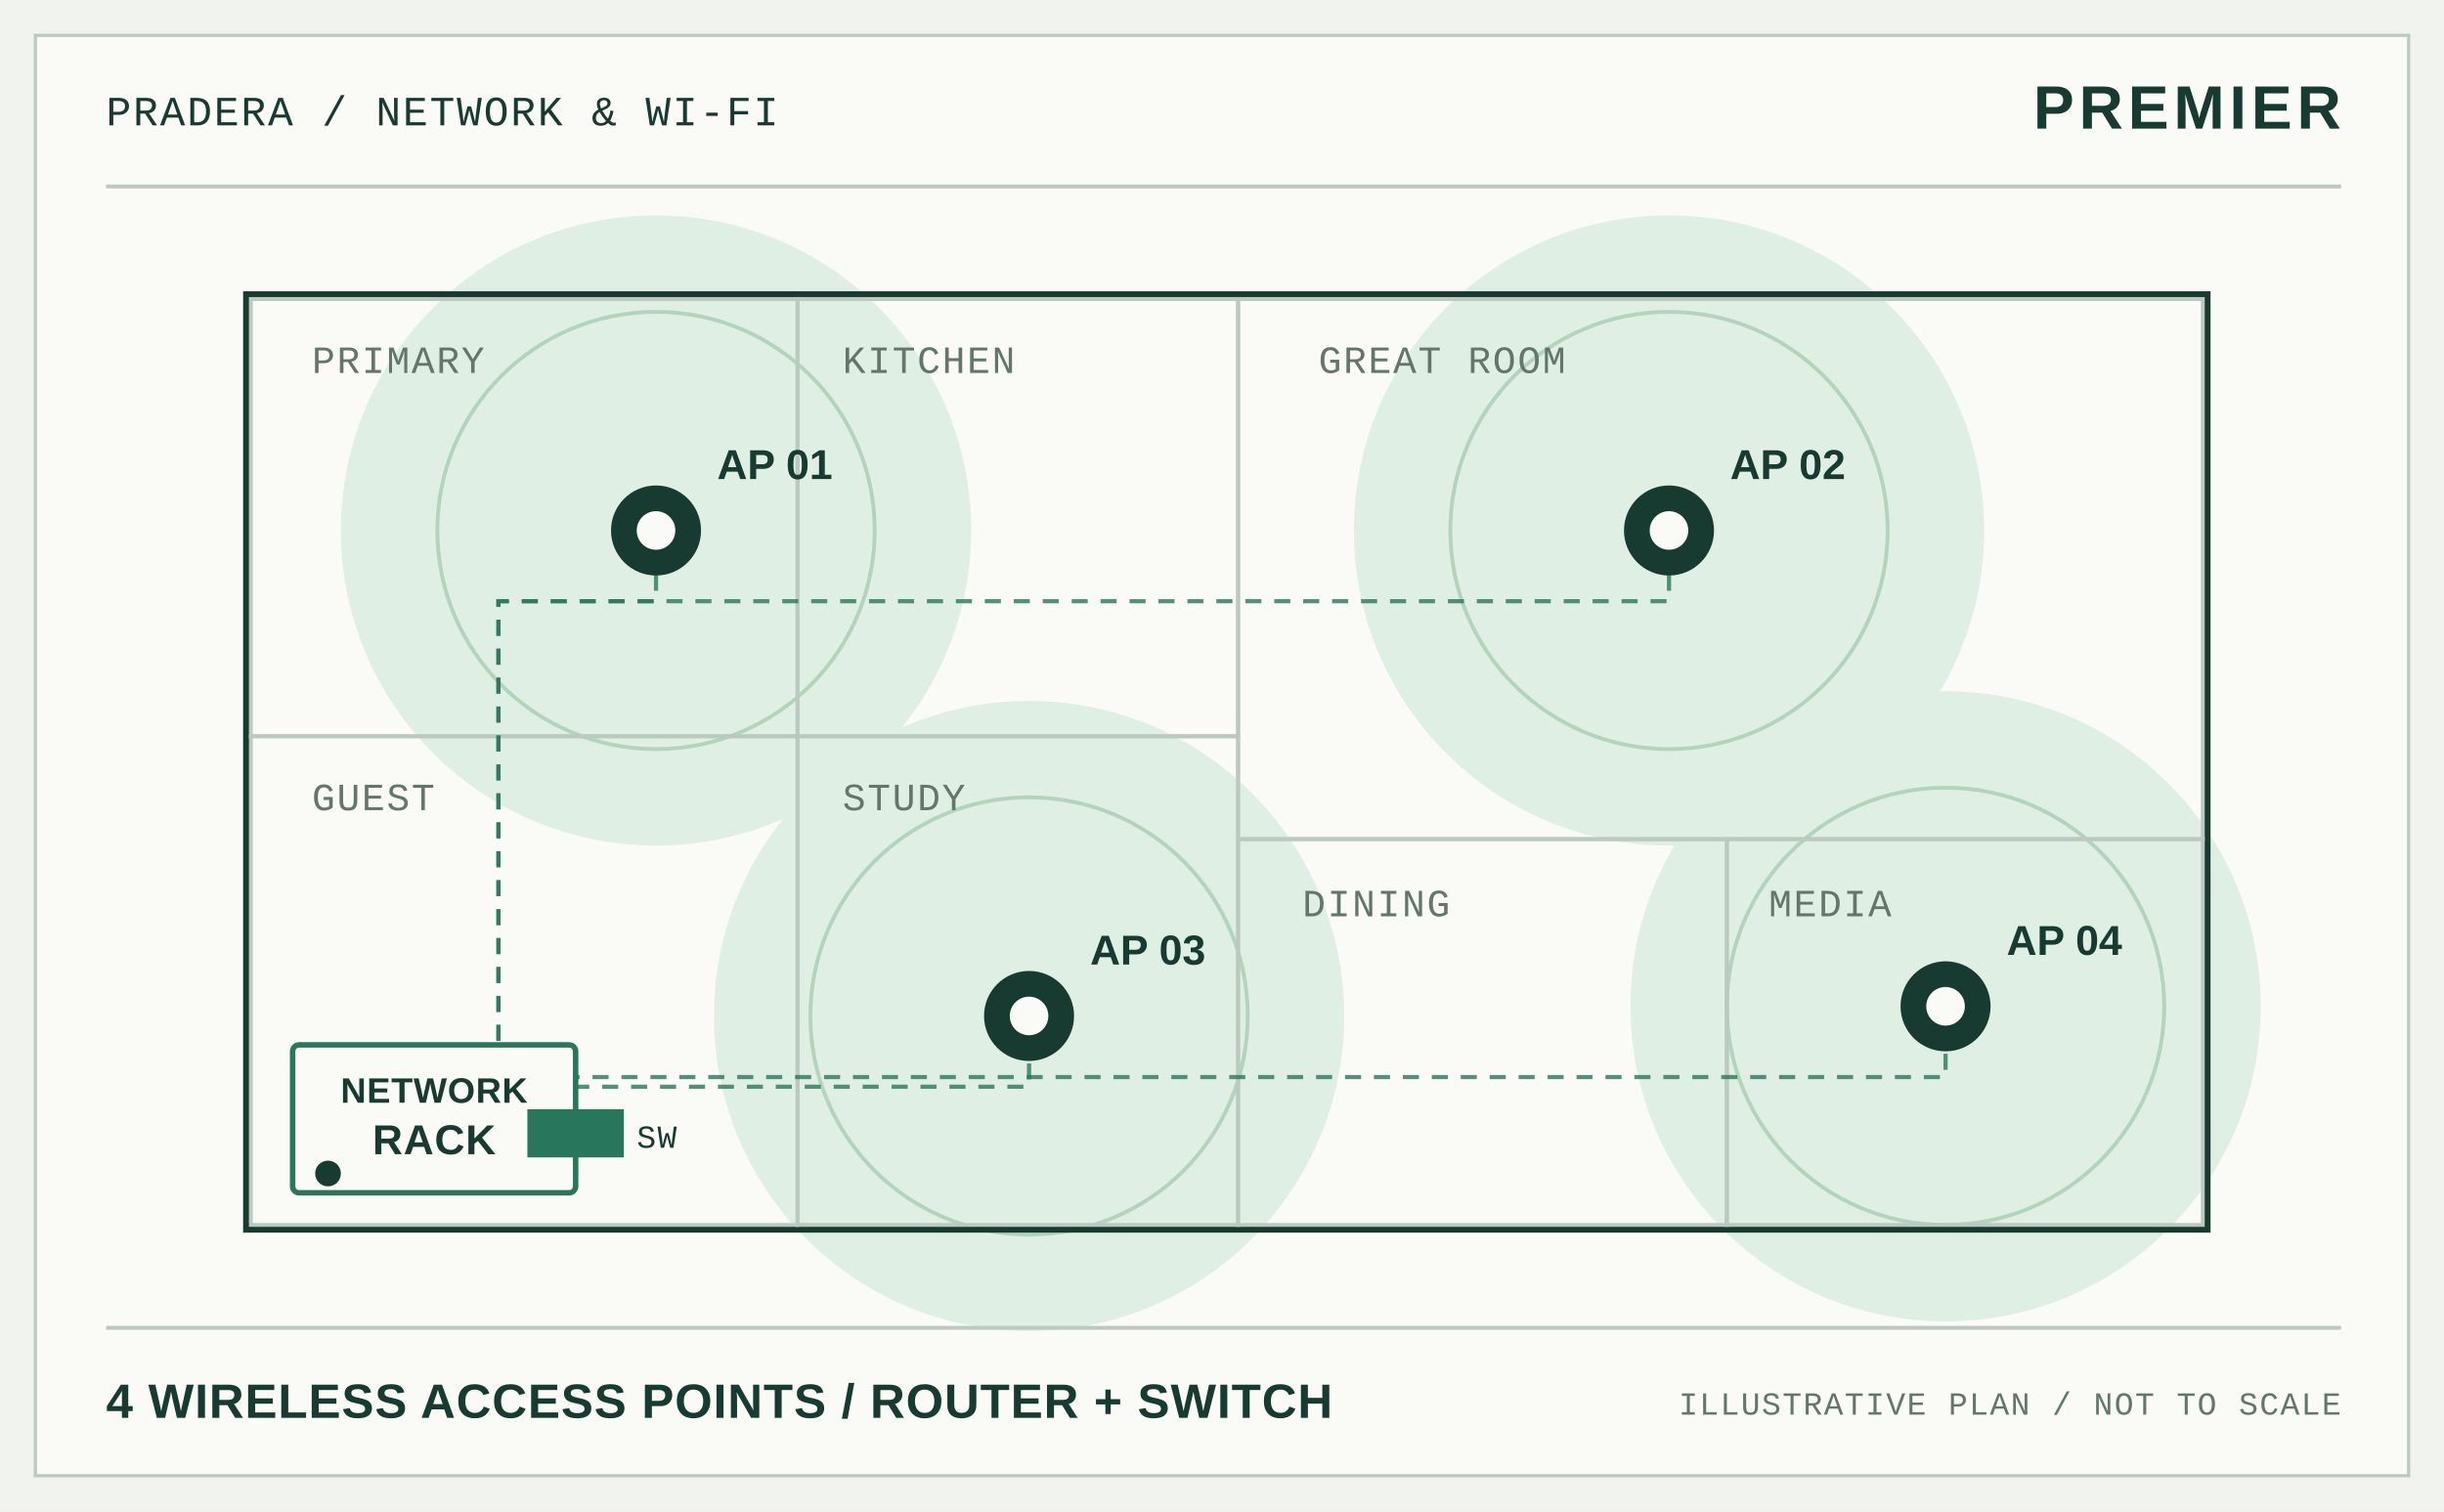
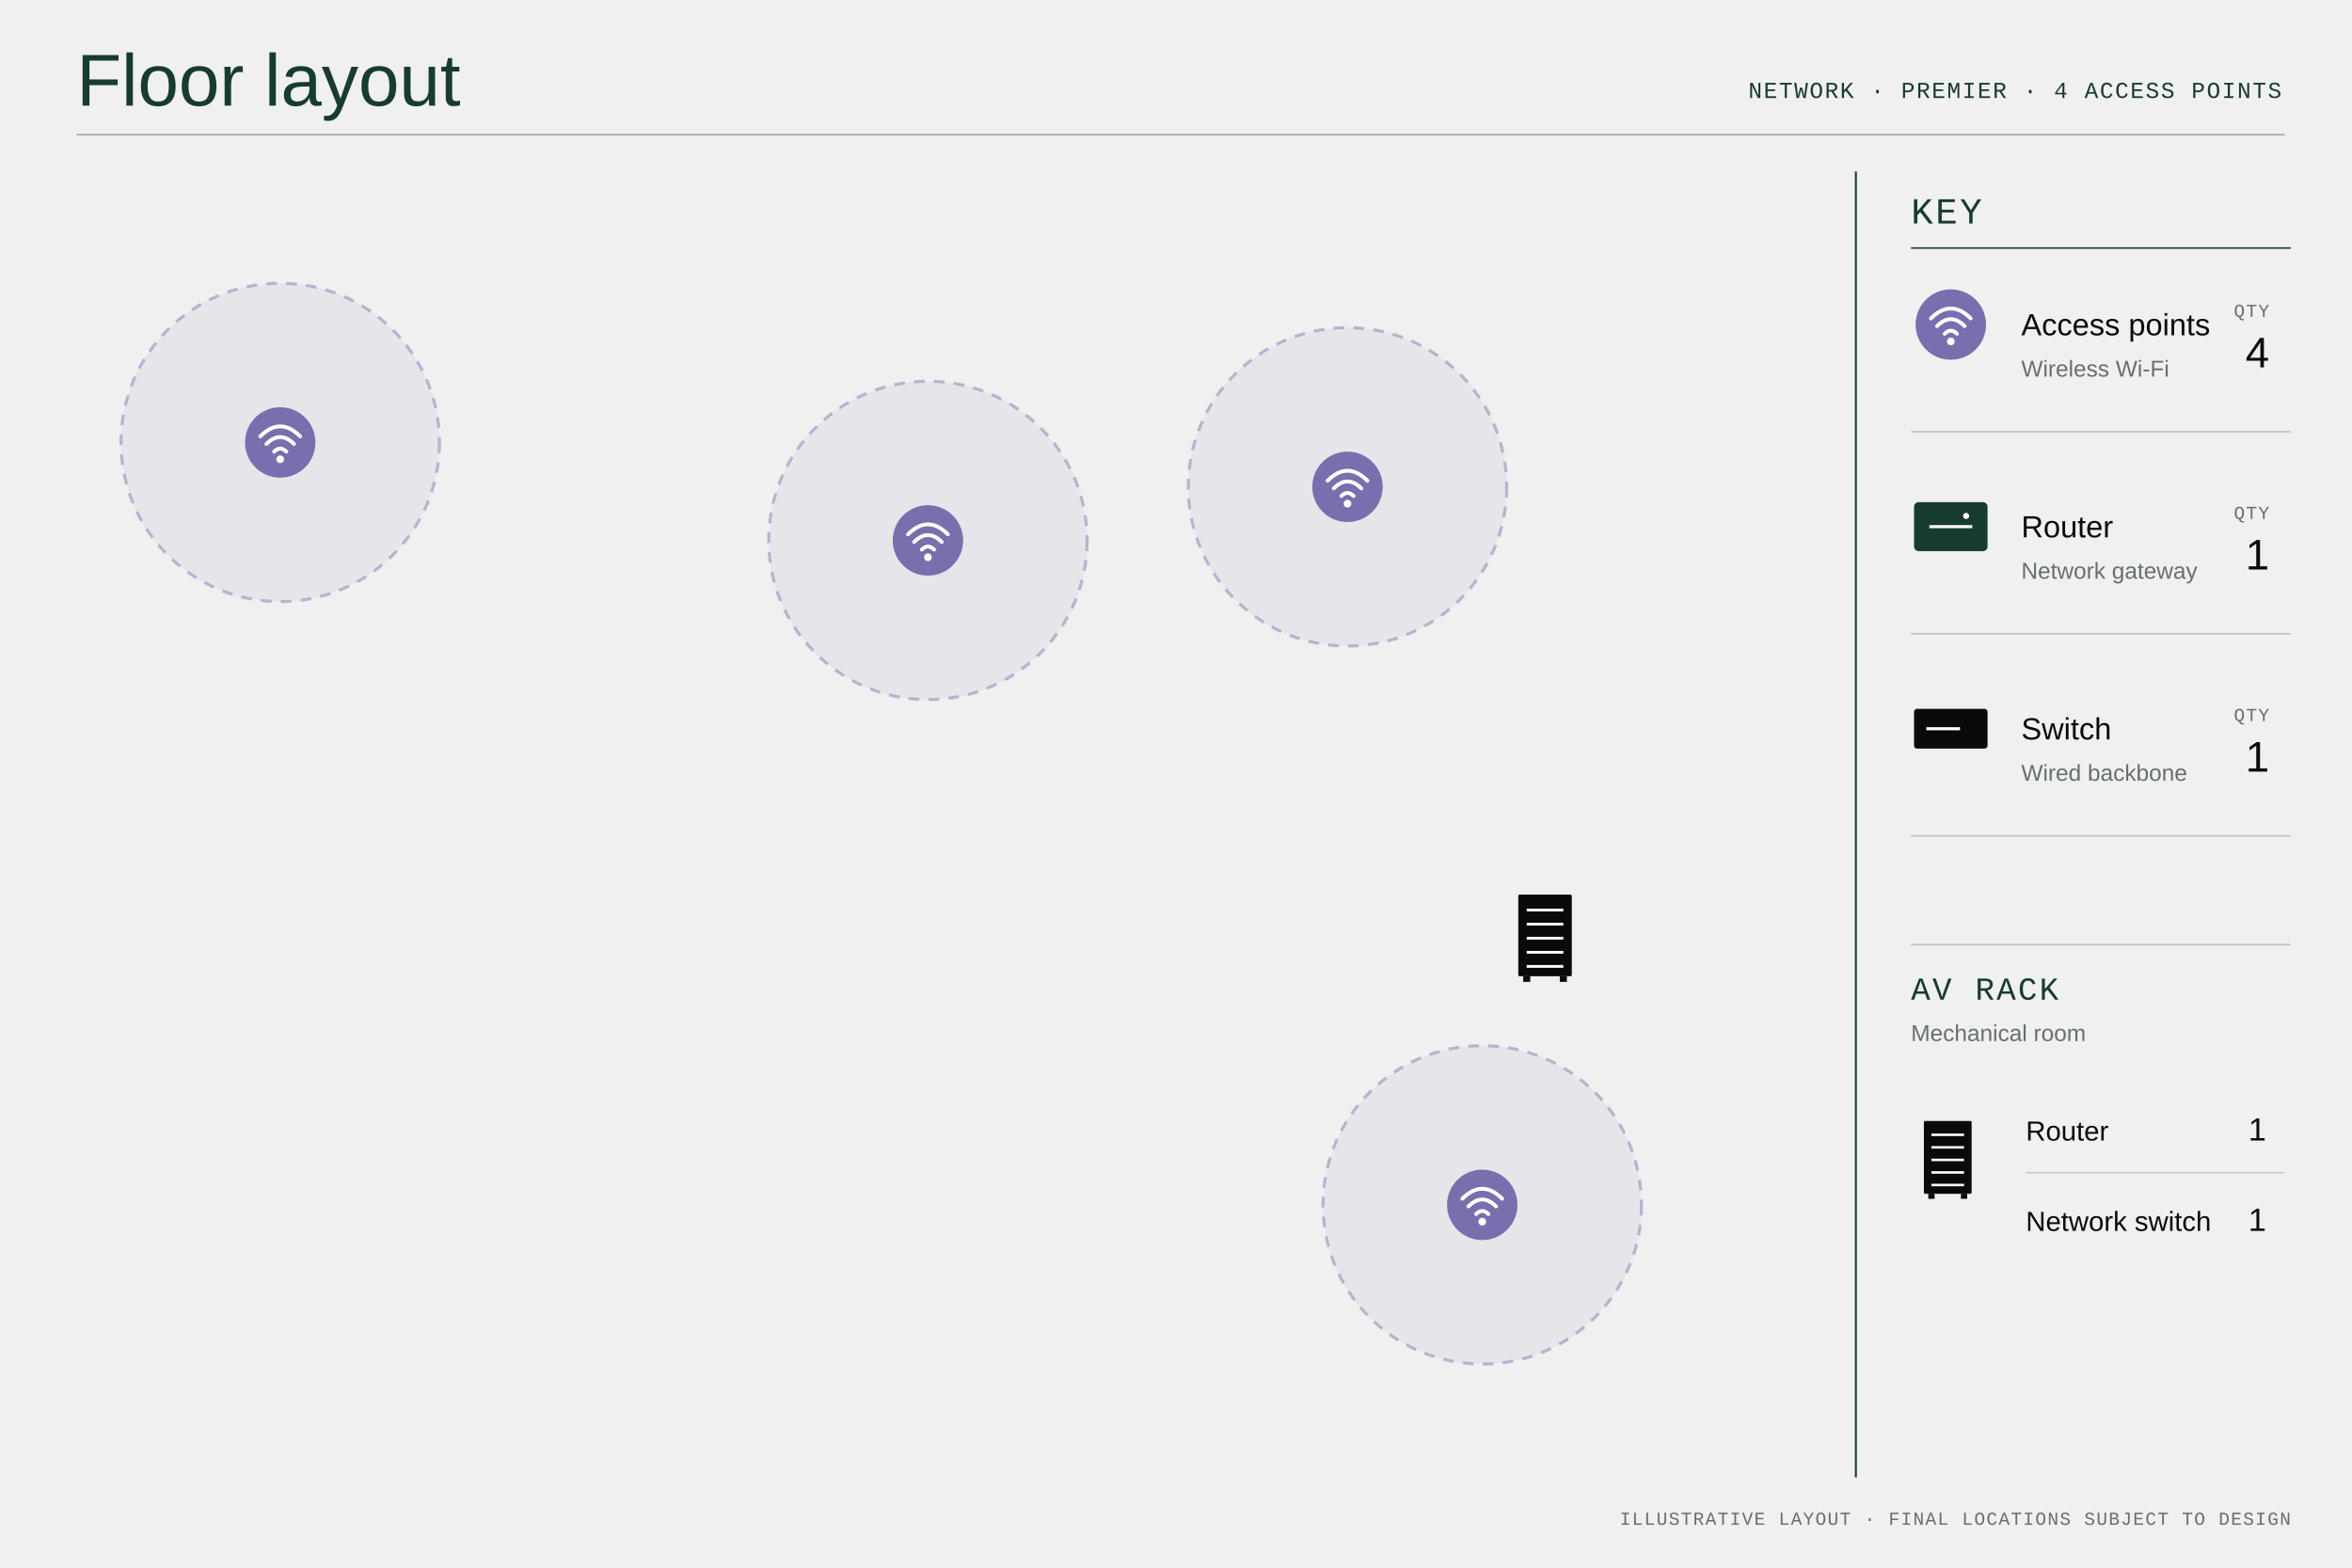
- <svg xmlns="http://www.w3.org/2000/svg" width="760" height="470" viewBox="0 0 760 470" role="img" aria-labelledby="ttl-network-3 dsc-network-3">
-   <rect x="0" y="0" width="760" height="470" rx="0" fill="#F1F3EF" stroke="none" stroke-width="0" />
-   <rect x="11" y="11" width="738" height="448" rx="0" fill="#FAFBF7" stroke="#BCC9C0" stroke-width="1" />
-   <text x="33" y="39" fill="#183B31" text-anchor="start" font-family="'Courier New',monospace" font-size="13" font-weight="500" letter-spacing=".045em">PRADERA  /  NETWORK &amp; WI-FI</text>
-   <text x="728" y="40" fill="#183B31" text-anchor="end" font-family="Arial,Helvetica,sans-serif" font-size="19" font-weight="600" letter-spacing=".08em">PREMIER</text>
-   <line x1="33" y1="58" x2="728" y2="58" stroke="#BCC9C0" stroke-width="1.2" />
-   <circle cx="204" cy="165" r="98" fill="#E0EFE3" stroke="none" stroke-width="0" />
-   <circle cx="204" cy="165" r="68" fill="none" stroke="#B3D4BC" stroke-width="1.2" />
-   <circle cx="519" cy="165" r="98" fill="#E0EFE3" stroke="none" stroke-width="0" />
-   <circle cx="519" cy="165" r="68" fill="none" stroke="#B3D4BC" stroke-width="1.2" />
-   <circle cx="320" cy="316" r="98" fill="#E0EFE3" stroke="none" stroke-width="0" />
-   <circle cx="320" cy="316" r="68" fill="none" stroke="#B3D4BC" stroke-width="1.2" />
-   <circle cx="605" cy="313" r="98" fill="#E0EFE3" stroke="none" stroke-width="0" />
-   <circle cx="605" cy="313" r="68" fill="none" stroke="#B3D4BC" stroke-width="1.2" />
-   <rect x="77" y="92" width="609" height="290" rx="0" fill="none" stroke="#183B31" stroke-width="2.8" />
-   <rect x="78" y="93" width="170" height="136" rx="0" fill="none" stroke="#BCC9C0" stroke-width="1.2" />
-   <rect x="248" y="93" width="137" height="136" rx="0" fill="none" stroke="#BCC9C0" stroke-width="1.2" />
-   <rect x="385" y="93" width="300" height="168" rx="0" fill="none" stroke="#BCC9C0" stroke-width="1.2" />
-   <rect x="78" y="229" width="170" height="152" rx="0" fill="none" stroke="#BCC9C0" stroke-width="1.2" />
-   <rect x="248" y="229" width="137" height="152" rx="0" fill="none" stroke="#BCC9C0" stroke-width="1.2" />
-   <rect x="385" y="261" width="152" height="120" rx="0" fill="none" stroke="#BCC9C0" stroke-width="1.2" />
-   <rect x="537" y="261" width="148" height="120" rx="0" fill="none" stroke="#BCC9C0" stroke-width="1.2" />
-   <path d="M 123 347 L 155 354 L 155 187 L 204 187 L 204 165" fill="none" stroke="#28775C" stroke-width="1.3" stroke-dasharray="5 4" opacity=".8" />
-   <path d="M 123 347 L 155 354 L 155 187 L 519 187 L 519 165" fill="none" stroke="#28775C" stroke-width="1.3" stroke-dasharray="5 4" opacity=".8" />
-   <path d="M 123 347 L 155 354 L 155 338 L 320 338 L 320 316" fill="none" stroke="#28775C" stroke-width="1.3" stroke-dasharray="5 4" opacity=".8" />
-   <path d="M 123 347 L 155 354 L 155 335 L 605 335 L 605 313" fill="none" stroke="#28775C" stroke-width="1.3" stroke-dasharray="5 4" opacity=".8" />
-   <text x="97" y="116" fill="#64766B" text-anchor="start" font-family="'Courier New',monospace" font-size="12" font-weight="500" letter-spacing=".045em">PRIMARY</text>
-   <text x="262" y="116" fill="#64766B" text-anchor="start" font-family="'Courier New',monospace" font-size="12" font-weight="500" letter-spacing=".045em">KITCHEN</text>
-   <text x="410" y="116" fill="#64766B" text-anchor="start" font-family="'Courier New',monospace" font-size="12" font-weight="500" letter-spacing=".045em">GREAT ROOM</text>
-   <text x="97" y="252" fill="#64766B" text-anchor="start" font-family="'Courier New',monospace" font-size="12" font-weight="500" letter-spacing=".045em">GUEST</text>
-   <text x="262" y="252" fill="#64766B" text-anchor="start" font-family="'Courier New',monospace" font-size="12" font-weight="500" letter-spacing=".045em">STUDY</text>
-   <text x="405" y="285" fill="#64766B" text-anchor="start" font-family="'Courier New',monospace" font-size="12" font-weight="500" letter-spacing=".045em">DINING</text>
-   <text x="550" y="285" fill="#64766B" text-anchor="start" font-family="'Courier New',monospace" font-size="12" font-weight="500" letter-spacing=".045em">MEDIA</text>
-   <rect x="91" y="325" width="88" height="46" rx="2" fill="#FAFBF7" stroke="#28775C" stroke-width="1.7" />
-   <text x="135" y="343" fill="#183B31" text-anchor="middle" font-family="Arial,Helvetica,sans-serif" font-size="11" font-weight="700" letter-spacing=".02em">NETWORK</text>
-   <text x="135" y="359" fill="#183B31" text-anchor="middle" font-family="Arial,Helvetica,sans-serif" font-size="13" font-weight="700" letter-spacing=".02em">RACK</text>
-   <circle cx="102" cy="365" r="4" fill="#183B31" stroke="none" stroke-width="0" />
-   <rect x="164" y="345" width="30" height="15" rx="0" fill="#28775C" stroke="none" stroke-width="0" />
-   <text x="198" y="357" fill="#183B31" text-anchor="start" font-family="'Courier New',monospace" font-size="10" font-weight="500" letter-spacing=".045em">SW</text>
-   <circle cx="204" cy="165" r="14" fill="#183B31" stroke="none" stroke-width="0" />
-   <circle cx="204" cy="165" r="6" fill="#FAFBF7" stroke="none" stroke-width="0" />
-   <text x="223" y="149" fill="#183B31" text-anchor="start" font-family="Arial,Helvetica,sans-serif" font-size="13" font-weight="700" letter-spacing="0">AP 01</text>
-   <circle cx="519" cy="165" r="14" fill="#183B31" stroke="none" stroke-width="0" />
-   <circle cx="519" cy="165" r="6" fill="#FAFBF7" stroke="none" stroke-width="0" />
-   <text x="538" y="149" fill="#183B31" text-anchor="start" font-family="Arial,Helvetica,sans-serif" font-size="13" font-weight="700" letter-spacing="0">AP 02</text>
-   <circle cx="320" cy="316" r="14" fill="#183B31" stroke="none" stroke-width="0" />
-   <circle cx="320" cy="316" r="6" fill="#FAFBF7" stroke="none" stroke-width="0" />
-   <text x="339" y="300" fill="#183B31" text-anchor="start" font-family="Arial,Helvetica,sans-serif" font-size="13" font-weight="700" letter-spacing="0">AP 03</text>
-   <circle cx="605" cy="313" r="14" fill="#183B31" stroke="none" stroke-width="0" />
-   <circle cx="605" cy="313" r="6" fill="#FAFBF7" stroke="none" stroke-width="0" />
-   <text x="624" y="297" fill="#183B31" text-anchor="start" font-family="Arial,Helvetica,sans-serif" font-size="13" font-weight="700" letter-spacing="0">AP 04</text>
-   <line x1="33" y1="413" x2="728" y2="413" stroke="#BCC9C0" stroke-width="1.2" />
-   <text x="33" y="441" fill="#183B31" text-anchor="start" font-family="Arial,Helvetica,sans-serif" font-size="15" font-weight="600" letter-spacing=".02em">4 WIRELESS ACCESS POINTS  /  ROUTER + SWITCH</text>
-   <text x="728" y="440" fill="#64766B" text-anchor="end" font-family="'Courier New',monospace" font-size="10" font-weight="500" letter-spacing=".045em">ILLUSTRATIVE PLAN  /  NOT TO SCALE</text>
+ <svg xmlns="http://www.w3.org/2000/svg" viewBox="0 0 1536 1024" width="1536" height="1024" role="img" aria-label="Network Premier floor layout and equipment key">
+   <text x="50" y="69" fill="#183B31" font-family="Arial,Helvetica,sans-serif" font-size="48">Floor layout</text>
+   <text x="1490" y="64" fill="#183B31" font-family="IBM Plex Mono,Courier New,monospace" font-size="15" letter-spacing=".065em" text-anchor="end">NETWORK · PREMIER · 4 ACCESS POINTS</text>
+   <line x1="50" y1="88" x2="1492" y2="88" stroke="#9DA7A3" stroke-width="1" />
+   <circle cx="880" cy="318" r="104" fill="#786FAE" fill-opacity=".08" stroke="#786FAE" stroke-opacity=".45" stroke-width="2" stroke-dasharray="7 6" />
+   <g transform="translate(880,318)">
+     <circle r="23" fill="#786FAE" />
+     <path d="M-13 -4q13 -13 26 0M-9 1q9 -9 18 0M-4 6q4 -4 8 0" fill="none" stroke="white" stroke-width="2.5" stroke-linecap="round" />
+     <circle cy="11" r="2.5" fill="white" />
+   </g>
+   <circle cx="183" cy="289" r="104" fill="#786FAE" fill-opacity=".08" stroke="#786FAE" stroke-opacity=".45" stroke-width="2" stroke-dasharray="7 6" />
+   <g transform="translate(183,289)">
+     <circle r="23" fill="#786FAE" />
+     <path d="M-13 -4q13 -13 26 0M-9 1q9 -9 18 0M-4 6q4 -4 8 0" fill="none" stroke="white" stroke-width="2.5" stroke-linecap="round" />
+     <circle cy="11" r="2.5" fill="white" />
+   </g>
+   <circle cx="968" cy="787" r="104" fill="#786FAE" fill-opacity=".08" stroke="#786FAE" stroke-opacity=".45" stroke-width="2" stroke-dasharray="7 6" />
+   <g transform="translate(968,787)">
+     <circle r="23" fill="#786FAE" />
+     <path d="M-13 -4q13 -13 26 0M-9 1q9 -9 18 0M-4 6q4 -4 8 0" fill="none" stroke="white" stroke-width="2.5" stroke-linecap="round" />
+     <circle cy="11" r="2.5" fill="white" />
+   </g>
+   <circle cx="606" cy="353" r="104" fill="#786FAE" fill-opacity=".08" stroke="#786FAE" stroke-opacity=".45" stroke-width="2" stroke-dasharray="7 6" />
+   <g transform="translate(606,353)">
+     <circle r="23" fill="#786FAE" />
+     <path d="M-13 -4q13 -13 26 0M-9 1q9 -9 18 0M-4 6q4 -4 8 0" fill="none" stroke="white" stroke-width="2.5" stroke-linecap="round" />
+     <circle cy="11" r="2.5" fill="white" />
+   </g>
+   <g transform="translate(1009,611) scale(0.92)">
+     <rect x="-19" y="-29" width="38" height="58" rx="1" fill="#090B0A" />
+     <path d="M-13 -18h26M-13 -8h26M-13 2h26M-13 12h26M-13 22h26" stroke="#FAFBF7" stroke-width="2" />
+     <path d="M-13 29v4m26 -4v4" stroke="#090B0A" stroke-width="5" />
+   </g>
+   <line x1="1212" y1="112" x2="1212" y2="965" stroke="#183B31" stroke-width="1.3" />
+   <text x="1248" y="146" fill="#183B31" font-family="IBM Plex Mono,Courier New,monospace" font-size="24" letter-spacing=".065em">KEY</text>
+   <line x1="1248" y1="162" x2="1496" y2="162" stroke="#183B31" stroke-width="1" />
+   <g>
+     <g transform="translate(1274,212)">
+       <circle r="23" fill="#786FAE" />
+       <path d="M-13 -4q13 -13 26 0M-9 1q9 -9 18 0M-4 6q4 -4 8 0" fill="none" stroke="white" stroke-width="2.5" stroke-linecap="round" />
+       <circle cy="11" r="2.5" fill="white" />
+     </g>
+     <text x="1320" y="219" fill="#090B0A" font-family="Arial,Helvetica,sans-serif" font-size="20">Access points</text>
+     <text x="1320" y="246" fill="#666E70" font-family="Arial,Helvetica,sans-serif" font-size="15">Wireless Wi-Fi</text>
+     <text x="1482" y="207" fill="#666E70" font-family="IBM Plex Mono,Courier New,monospace" font-size="12" letter-spacing=".065em" text-anchor="end">QTY</text>
+     <text x="1482" y="240" fill="#090B0A" font-family="Arial,Helvetica,sans-serif" font-size="28" text-anchor="end">4</text>
+     <line x1="1248" y1="282" x2="1496" y2="282" stroke="#BBC2BE" stroke-width="1" />
+   </g>
+   <g>
+     <g transform="translate(1274,344)">
+       <rect x="-24" y="-16" width="48" height="32" rx="3" fill="#183B31" />
+       <path d="M-14 0h28" stroke="white" stroke-width="2" />
+       <circle cx="10" cy="-7" r="2" fill="white" />
+     </g>
+     <text x="1320" y="351" fill="#090B0A" font-family="Arial,Helvetica,sans-serif" font-size="20">Router</text>
+     <text x="1320" y="378" fill="#666E70" font-family="Arial,Helvetica,sans-serif" font-size="15">Network gateway</text>
+     <text x="1482" y="339" fill="#666E70" font-family="IBM Plex Mono,Courier New,monospace" font-size="12" letter-spacing=".065em" text-anchor="end">QTY</text>
+     <text x="1482" y="372" fill="#090B0A" font-family="Arial,Helvetica,sans-serif" font-size="28" text-anchor="end">1</text>
+     <line x1="1248" y1="414" x2="1496" y2="414" stroke="#BBC2BE" stroke-width="1" />
+   </g>
+   <g>
+     <g transform="translate(1274,476)">
+       <rect x="-24" y="-13" width="48" height="26" rx="2" fill="#090B0A" />
+       <path d="M-16 0h22" stroke="white" stroke-width="2" />
+     </g>
+     <text x="1320" y="483" fill="#090B0A" font-family="Arial,Helvetica,sans-serif" font-size="20">Switch</text>
+     <text x="1320" y="510" fill="#666E70" font-family="Arial,Helvetica,sans-serif" font-size="15">Wired backbone</text>
+     <text x="1482" y="471" fill="#666E70" font-family="IBM Plex Mono,Courier New,monospace" font-size="12" letter-spacing=".065em" text-anchor="end">QTY</text>
+     <text x="1482" y="504" fill="#090B0A" font-family="Arial,Helvetica,sans-serif" font-size="28" text-anchor="end">1</text>
+     <line x1="1248" y1="546" x2="1496" y2="546" stroke="#BBC2BE" stroke-width="1" />
+   </g>
+   <line x1="1248" y1="617" x2="1496" y2="617" stroke="#BBC2BE" stroke-width="1" />
+   <text x="1248" y="653" fill="#183B31" font-family="IBM Plex Mono,Courier New,monospace" font-size="21" letter-spacing=".065em">AV RACK</text>
+   <text x="1248" y="680" fill="#666E70" font-family="Arial,Helvetica,sans-serif" font-size="15">Mechanical room</text>
+   <g transform="translate(1272,756) scale(0.82)">
+     <rect x="-19" y="-29" width="38" height="58" rx="1" fill="#090B0A" />
+     <path d="M-13 -18h26M-13 -8h26M-13 2h26M-13 12h26M-13 22h26" stroke="#FAFBF7" stroke-width="2" />
+     <path d="M-13 29v4m26 -4v4" stroke="#090B0A" stroke-width="5" />
+   </g>
+   <text x="1323" y="745" fill="#090B0A" font-family="Arial,Helvetica,sans-serif" font-size="18">Router</text>
+   <text x="1480" y="745" fill="#090B0A" font-family="Arial,Helvetica,sans-serif" font-size="21" text-anchor="end">1</text>
+   <line x1="1323" y1="766" x2="1492" y2="766" stroke="#BCC2BE" stroke-width=".8" />
+   <text x="1323" y="804" fill="#090B0A" font-family="Arial,Helvetica,sans-serif" font-size="18">Network switch</text>
+   <text x="1480" y="804" fill="#090B0A" font-family="Arial,Helvetica,sans-serif" font-size="21" text-anchor="end">1</text>
+   <text x="1496" y="996" fill="#666E70" font-family="IBM Plex Mono,Courier New,monospace" font-size="12" letter-spacing=".065em" text-anchor="end">ILLUSTRATIVE LAYOUT · FINAL LOCATIONS SUBJECT TO DESIGN</text>
</svg>
